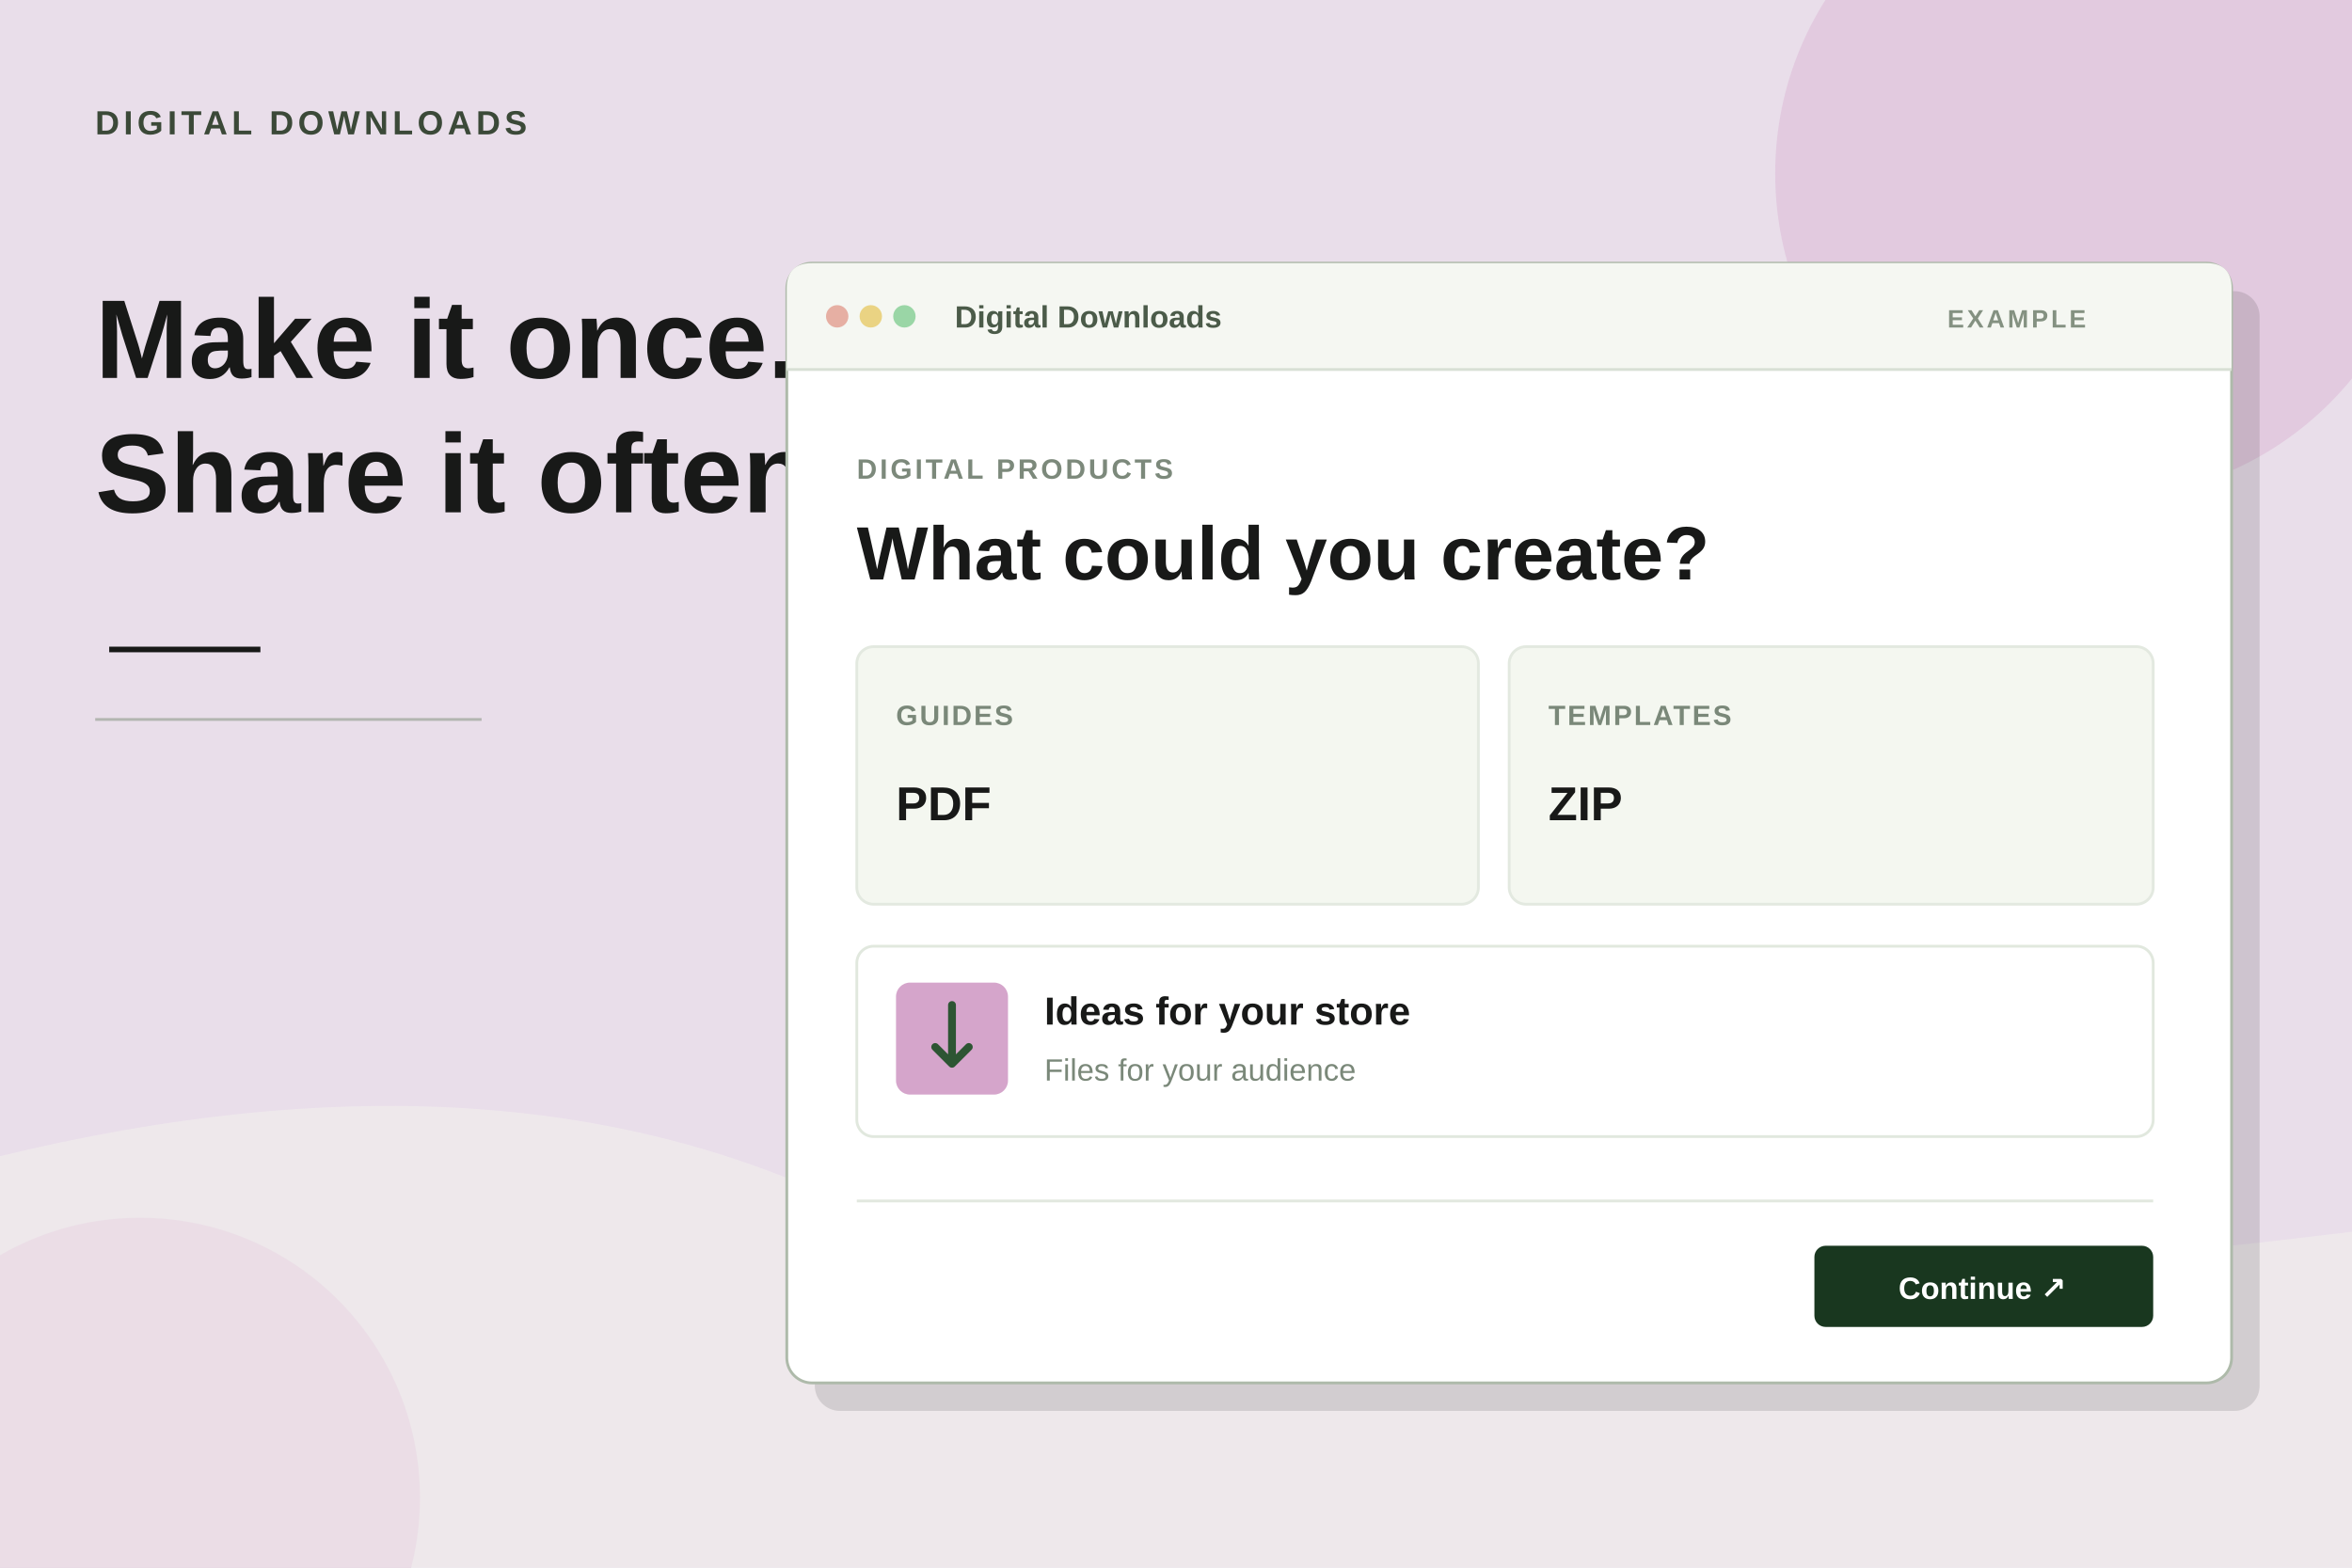
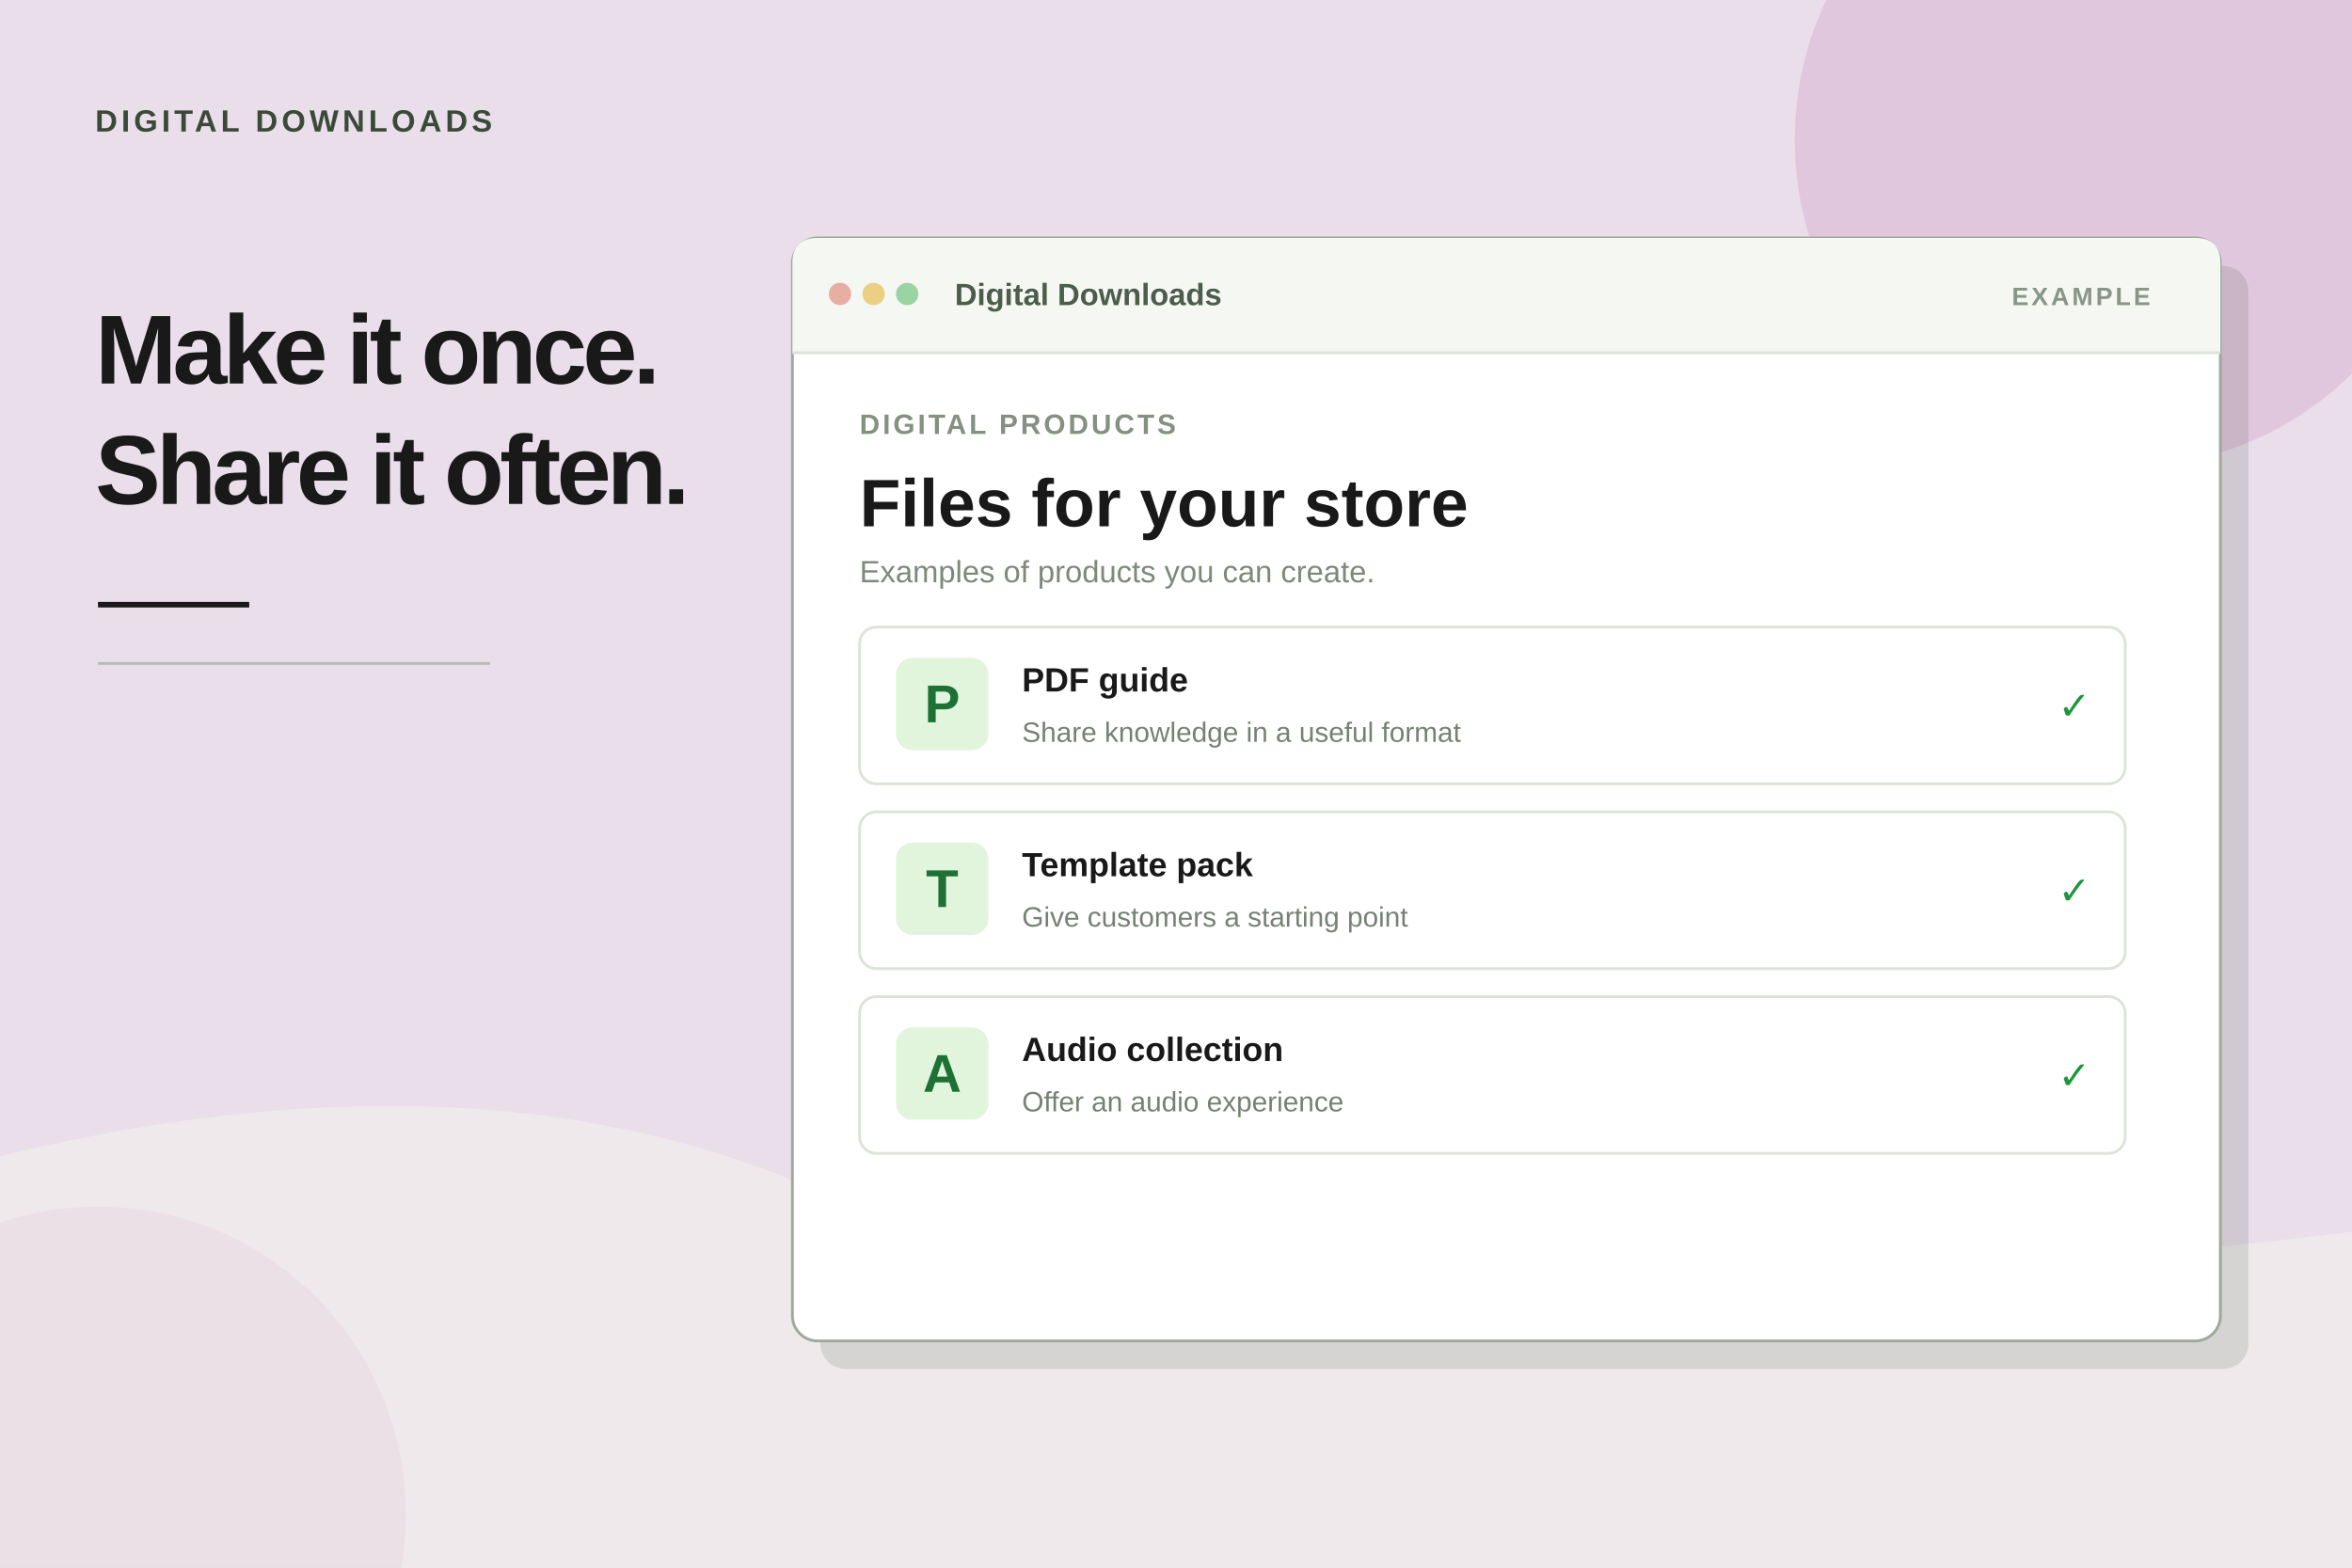
<svg xmlns="http://www.w3.org/2000/svg" width="840" height="560" viewBox="0 0 840 560" role="img">
  <rect width="840" height="560" fill="#e9deea" />
-   <circle cx="750" cy="62" r="116" fill="#d5a5cb" opacity=".36" />
-   <circle cx="50" cy="535" r="100" fill="#d5a5cb" opacity=".32" />
-   <path d="M 0 413 Q 177 370 302 430 T 840 440 V 560 H 0 Z" fill="#f5f4ee" opacity=".45" />
-   <text x="34" y="48" font-family="Arial, sans-serif" font-size="12" font-weight="700" fill="#3b4938" letter-spacing="1.5">DIGITAL DOWNLOADS</text>
-   <text x="34" y="135" font-family="Arial, sans-serif" font-size="40" font-weight="700" fill="#181918" textLength="235" lengthAdjust="spacingAndGlyphs">Make it once.</text>
-   <text x="34" y="183" font-family="Arial, sans-serif" font-size="40" font-weight="700" fill="#181918" textLength="235" lengthAdjust="spacingAndGlyphs">Share it often.</text>
-   <rect x="291" y="104" width="516" height="400" rx="9" fill="#181918" opacity=".13" />
-   <rect x="281" y="94" width="516" height="400" rx="9" fill="#fff" stroke="#aebaaa" />
-   <path d="M 290 94 H 788 Q 797 94 797 103 V 132 H 281 V 103 Q 281 94 290 94 Z" fill="#f5f7f2" />
-   <path d="M 281 132 H 797" stroke="#d8e0d5" />
-   <circle cx="299" cy="113" r="4" fill="#e6afa3" />
-   <circle cx="311" cy="113" r="4" fill="#ead383" />
-   <circle cx="323" cy="113" r="4" fill="#9ad6a6" />
-   <text x="341" y="117" font-family="Arial, sans-serif" font-size="11" font-weight="700" fill="#4b5b49">Digital Downloads</text>
-   <text x="745" y="117" font-family="Arial, sans-serif" font-size="9" font-weight="700" fill="#849181" text-anchor="end" letter-spacing="1">EXAMPLE</text>
-   <text x="306" y="171" font-family="Arial, sans-serif" font-size="10" font-weight="700" fill="#7c897b" letter-spacing="1">DIGITAL PRODUCTS</text>
-   <text x="306" y="207" font-family="Arial, sans-serif" font-size="27" font-weight="700" fill="#181918">What could you create?</text>
-   <rect x="306" y="231" width="222" height="92" rx="6" fill="#f4f7f0" stroke="#e3e9e0" />
-   <rect x="539" y="231" width="230" height="92" rx="6" fill="#f4f7f0" stroke="#e3e9e0" />
-   <text x="320" y="259" font-family="Arial, sans-serif" font-size="10" font-weight="700" fill="#7a8879" letter-spacing=".7">GUIDES</text>
-   <text x="320" y="293" font-family="Arial, sans-serif" font-size="17" font-weight="700" fill="#181918">PDF</text>
-   <text x="553" y="259" font-family="Arial, sans-serif" font-size="10" font-weight="700" fill="#7a8879" letter-spacing=".7">TEMPLATES</text>
-   <text x="553" y="293" font-family="Arial, sans-serif" font-size="17" font-weight="700" fill="#181918">ZIP</text>
-   <rect x="306" y="338" width="463" height="68" rx="6" fill="#fff" stroke="#e1e8de" />
-   <rect x="320" y="351" width="40" height="40" rx="5" fill="#d5a5cb" />
-   <path d="M 340 359 V 379 M 334 374 L 340 380 L 346 374" fill="none" stroke="#2d5533" stroke-width="2.8" stroke-linecap="round" stroke-linejoin="round" />
-   <text x="373" y="366" font-family="Arial, sans-serif" font-size="14" font-weight="700" fill="#181918">Ideas for your store</text>
-   <text x="373" y="386" font-family="Arial, sans-serif" font-size="11" font-weight="400" fill="#7a8879">Files for your audience</text>
-   <path d="M 306 429 H 769" stroke="#e2e8df" />
-   <rect x="648" y="445" width="121" height="29" rx="4" fill="#19371f" />
-   <text x="708" y="464" font-family="Arial, sans-serif" font-size="11" font-weight="700" fill="#fff" text-anchor="middle">Continue  ↗</text>
-   <path d="M 39 232 H 93" stroke="#181918" stroke-width="2" />
-   <path d="M 34 257 H 172" stroke="#7e8d78" stroke-width="1" opacity=".5" />
+   <circle cx="758" cy="50" r="117" fill="#d5a5cb" opacity=".4" />
+   <circle cx="35" cy="541" r="110" fill="#d5a5cb" opacity=".3" />
+   <path d="M 0 413 Q 177 370 302 430 T 840 440 V 560 H 0 Z" fill="#f5f4ee" opacity=".5" />
+   <text x="34" y="47" font-family="Arial, sans-serif" font-size="11" font-weight="700" fill="#3b4938" letter-spacing="1.4">DIGITAL DOWNLOADS</text>
+   <text x="34" y="137" font-family="Arial, sans-serif" font-size="35" font-weight="700" fill="#181918" letter-spacing="-1.5">Make it once.</text>
+   <text x="34" y="180" font-family="Arial, sans-serif" font-size="35" font-weight="700" fill="#181918" letter-spacing="-1.5" textLength="223" lengthAdjust="spacingAndGlyphs">Share it often.</text>
+   <path d="M 35 216 H 89" stroke="#181918" stroke-width="2" />
+   <path d="M 35 237 H 175" stroke="#7e8d78" stroke-width="1" opacity=".45" />
+   <rect x="293" y="95" width="510" height="394" rx="9" fill="#182b1c" stroke="none" opacity=".12" />
+   <rect x="283" y="85" width="510" height="394" rx="9" fill="#fff" stroke="#9ea99c" />
+   <path d="M292 85H784Q793 85 793 94V126H283V94Q283 85 292 85Z" fill="#f5f7f2" />
+   <path d="M283 126H793" stroke="#dce4da" />
+   <circle cx="300" cy="105" r="4" fill="#e7afa2" />
+   <circle cx="312" cy="105" r="4" fill="#ebd084" />
+   <circle cx="324" cy="105" r="4" fill="#9ad4a3" />
+   <text x="341" y="109" font-family="Arial, sans-serif" font-size="11" font-weight="700" fill="#4c5d4b">Digital Downloads</text>
+   <text x="768" y="109" font-family="Arial, sans-serif" font-size="9" font-weight="700" fill="#899588" text-anchor="end" letter-spacing="1">EXAMPLE</text>
+   <text x="307" y="155" font-family="Arial, sans-serif" font-size="10" font-weight="700" fill="#849180" letter-spacing="1">DIGITAL PRODUCTS</text>
+   <text x="307" y="188" font-family="Arial, sans-serif" font-size="24" font-weight="700" fill="#181918">Files for your store</text>
+   <text x="307" y="208" font-family="Arial, sans-serif" font-size="11" font-weight="400" fill="#7d8979">Examples of products you can create.</text>
+   <rect x="307" y="224" width="452" height="56" rx="6" fill="#fff" stroke="#dce4da" />
+   <rect x="320" y="235" width="33" height="33" rx="6" fill="#e1f4dc" stroke="none" />
+   <text x="336.5" y="258" font-family="Arial, sans-serif" font-size="19" font-weight="700" fill="#1d7134" text-anchor="middle">P</text>
+   <text x="365" y="247" font-family="Arial, sans-serif" font-size="12" font-weight="700" fill="#181918">PDF guide</text>
+   <text x="365" y="265" font-family="Arial, sans-serif" font-size="10" font-weight="400" fill="#758273">Share knowledge in a useful format</text>
+   <text x="735" y="257" font-family="Arial, sans-serif" font-size="14" font-weight="700" fill="#1f963e">✓</text>
+   <rect x="307" y="290" width="452" height="56" rx="6" fill="#fff" stroke="#dce4da" />
+   <rect x="320" y="301" width="33" height="33" rx="6" fill="#e1f4dc" stroke="none" />
+   <text x="336.5" y="324" font-family="Arial, sans-serif" font-size="19" font-weight="700" fill="#1d7134" text-anchor="middle">T</text>
+   <text x="365" y="313" font-family="Arial, sans-serif" font-size="12" font-weight="700" fill="#181918">Template pack</text>
+   <text x="365" y="331" font-family="Arial, sans-serif" font-size="10" font-weight="400" fill="#758273">Give customers a starting point</text>
+   <text x="735" y="323" font-family="Arial, sans-serif" font-size="14" font-weight="700" fill="#1f963e">✓</text>
+   <rect x="307" y="356" width="452" height="56" rx="6" fill="#fff" stroke="#dce4da" />
+   <rect x="320" y="367" width="33" height="33" rx="6" fill="#e1f4dc" stroke="none" />
+   <text x="336.5" y="390" font-family="Arial, sans-serif" font-size="19" font-weight="700" fill="#1d7134" text-anchor="middle">A</text>
+   <text x="365" y="379" font-family="Arial, sans-serif" font-size="12" font-weight="700" fill="#181918">Audio collection</text>
+   <text x="365" y="397" font-family="Arial, sans-serif" font-size="10" font-weight="400" fill="#758273">Offer an audio experience</text>
+   <text x="735" y="389" font-family="Arial, sans-serif" font-size="14" font-weight="700" fill="#1f963e">✓</text>
</svg>
